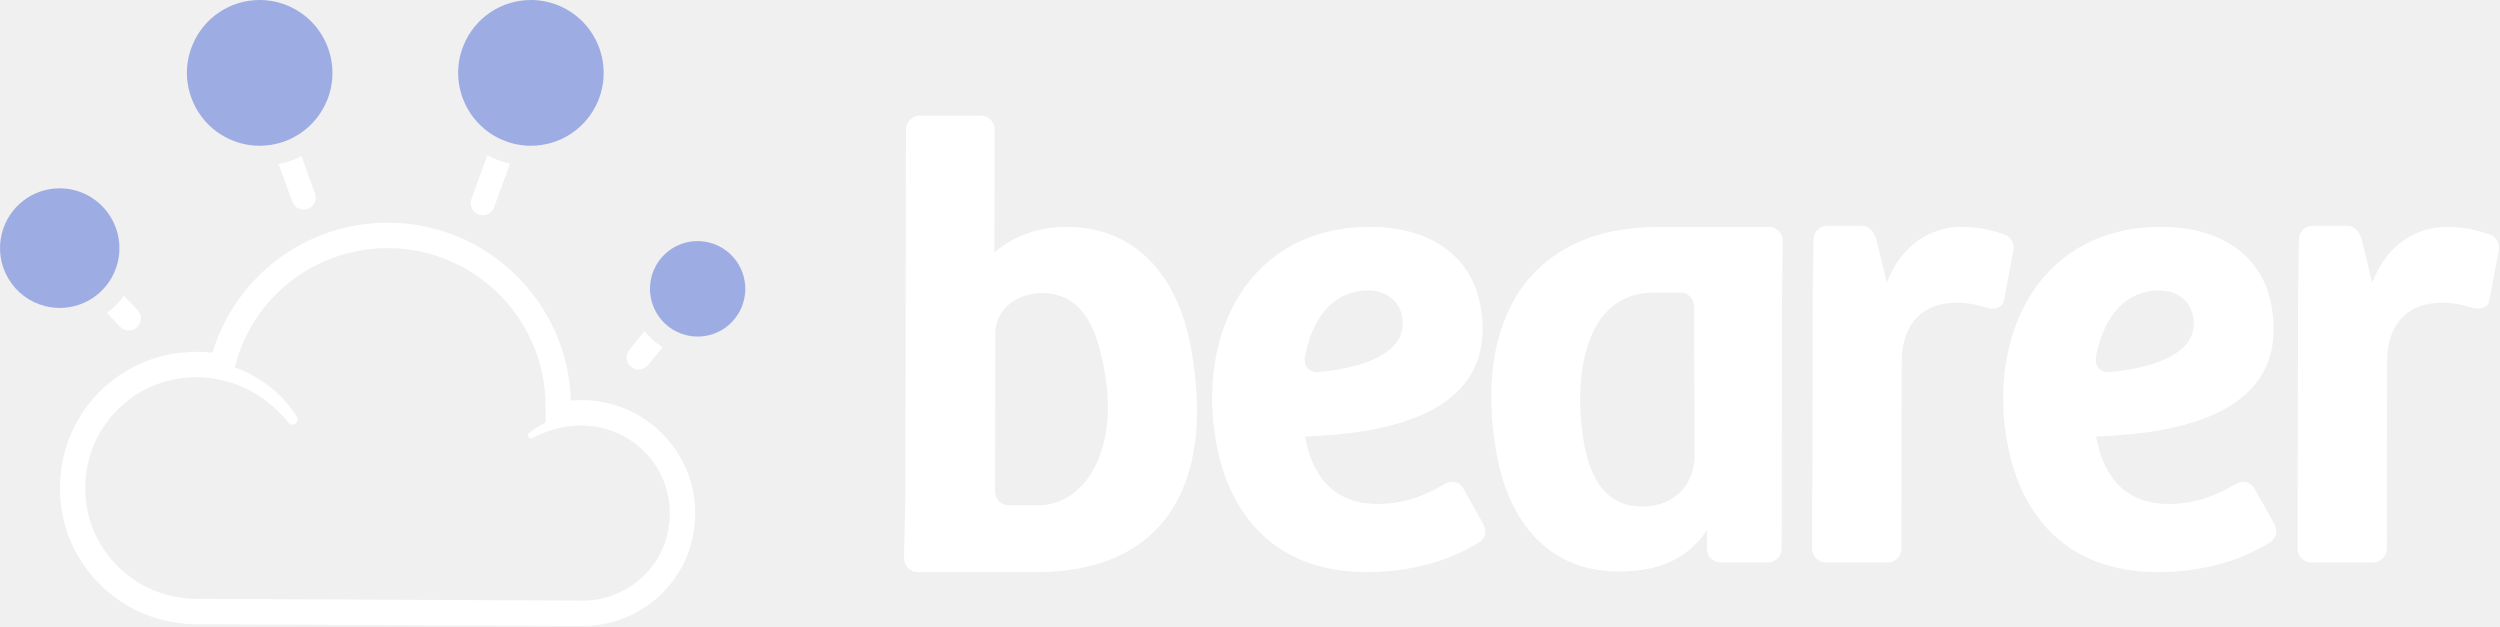
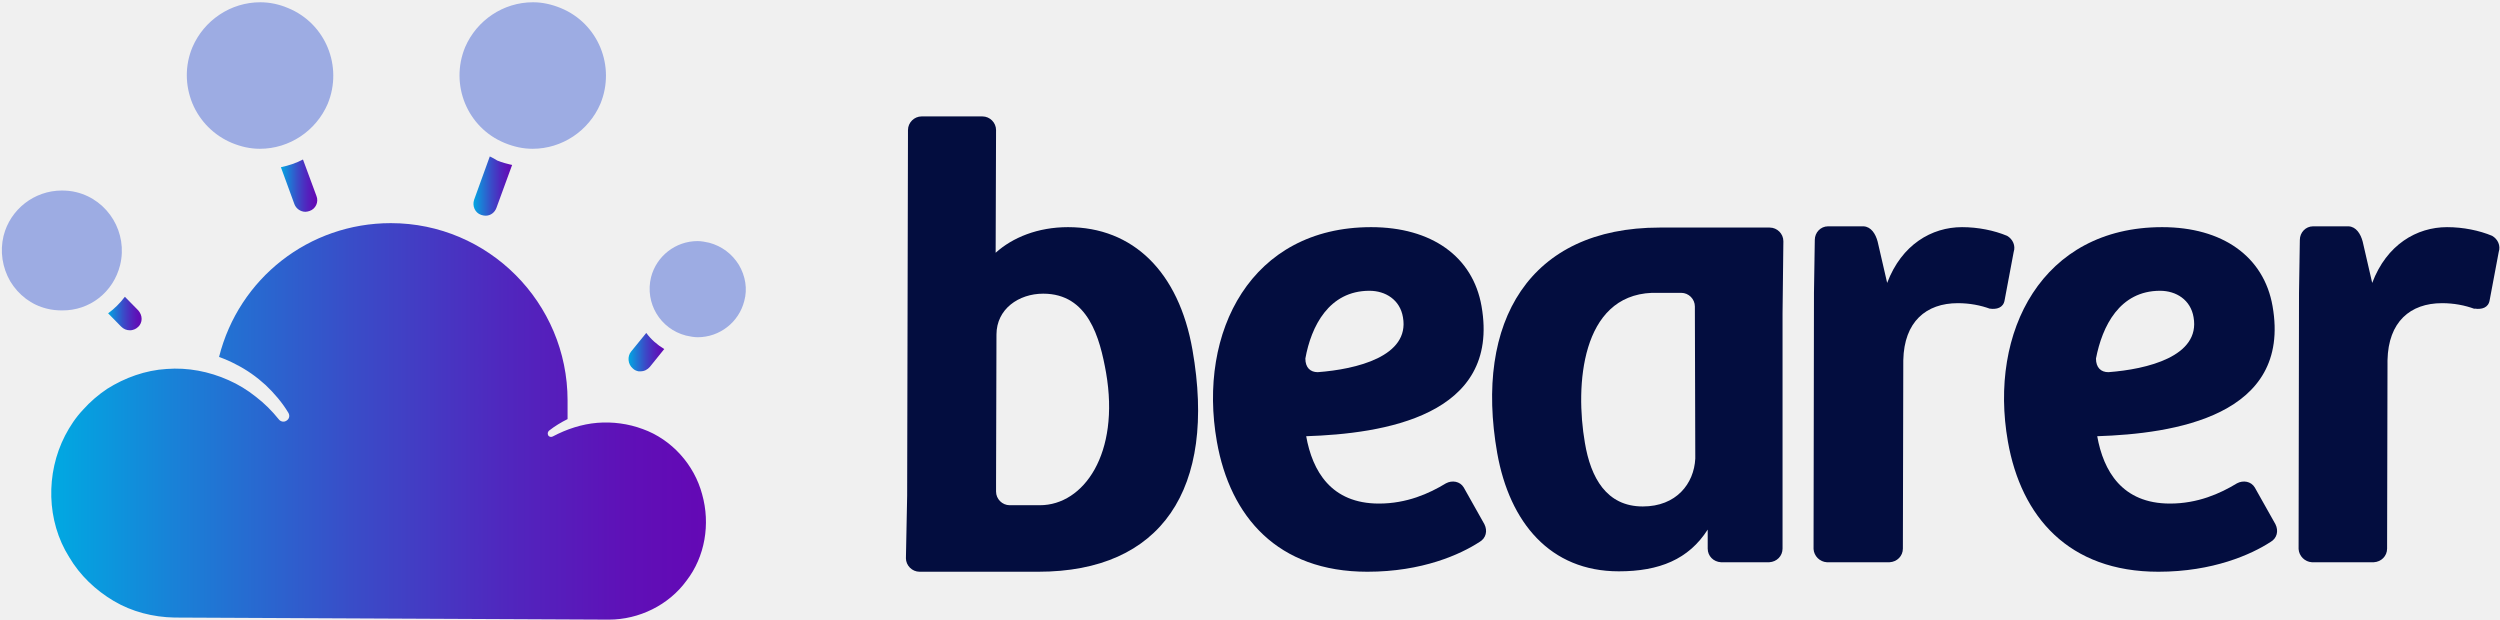
- <svg xmlns="http://www.w3.org/2000/svg" width="1797" height="450" viewBox="0 0 1797 450" fill="none">
-   <g clip-path="url(#clip0_809:581)">
-     <path d="M746.745 363.166H724.878L725.122 363.163C719.686 363.16 715.288 358.783 715.222 353.355V346.396H715.239L715.399 240.238C715.374 221.754 731.425 210.662 748.968 210.662C781.281 210.662 789.663 242.553 794.061 267.506C804.401 326.199 778.133 363.166 746.745 363.166ZM856.302 251.333C846.373 194.951 813.518 163.063 766.896 163.063C745.196 163.063 727.113 170.458 714.757 181.55L714.94 92.987C714.909 87.53 710.488 83.116 705.028 83.116H661.172C655.695 83.116 651.257 87.556 651.257 93.039L651.24 92.048L650.761 356.483L649.808 401.956L649.825 401.298C649.825 406.781 654.263 411.221 659.737 411.227H659.531H745.055C834.148 411.227 873.966 351.614 856.302 251.333Z" fill="white" />
-     <path d="M1180.28 364.091C1153.97 364.091 1142.92 343.295 1138.52 318.339C1131.24 276.981 1135.96 212.429 1186.62 210.301L1186.51 210.2H1208.03L1207.82 210.206C1213.22 210.206 1217.6 214.534 1217.72 219.913V222.096L1218.03 329.434C1217.13 347.919 1204.28 364.091 1180.28 364.091ZM1226.94 394.613C1227.05 399.863 1231.22 404.088 1236.44 404.298H1271.17C1276.42 404.085 1280.62 399.814 1280.68 394.518L1280.7 357.624L1280.8 225.189L1281.4 172.949C1281.39 167.521 1277.02 163.13 1271.61 163.061H1192.42C1098.71 163.061 1058.89 230.534 1075.66 325.735C1084.45 375.646 1113.72 410.768 1163.11 410.768C1192.19 410.768 1213.27 401.988 1227.07 380.729L1226.94 394.613Z" fill="white" />
-     <path d="M1429.46 221.635C1434.87 222.456 1439.68 220.969 1440.5 215.555L1447.07 180.76L1447.05 180.834C1448.39 176.299 1446.33 171.526 1442.37 169.294C1433.19 165.477 1421.61 163.062 1410.11 163.062C1388.41 163.062 1366.6 175.541 1356.25 203.268L1349.01 173.266C1347.67 167.718 1344.22 162.473 1338.88 162.327H1313.2C1307.9 162.47 1303.66 166.75 1303.56 172.06L1303 210.201L1302.59 394.89C1302.84 400.011 1306.94 404.092 1312.06 404.299H1357.23C1362.51 404.083 1366.74 399.764 1366.75 394.425L1366.95 258.728C1367.6 230.998 1383.24 217.597 1406.32 217.597C1414.79 217.597 1422.61 219.228 1429.85 221.799L1429.46 221.635Z" fill="white" />
-     <path d="M1778.35 221.635C1783.76 222.456 1788.57 220.969 1789.39 215.552L1795.96 180.76L1795.93 180.834C1797.27 176.299 1795.22 171.526 1791.26 169.294C1782.08 165.477 1770.5 163.062 1758.99 163.062C1737.3 163.062 1715.49 175.541 1705.14 203.268L1697.9 173.266C1696.56 167.718 1693.11 162.473 1687.77 162.327H1662.09C1656.79 162.47 1652.54 166.75 1652.45 172.06L1651.89 210.201L1651.48 394.893C1651.73 400.014 1655.82 404.092 1660.95 404.299H1706.12C1711.4 404.083 1715.63 399.767 1715.64 394.428L1715.84 258.728C1716.49 230.998 1732.13 217.597 1755.21 217.597C1763.68 217.597 1771.49 219.225 1778.74 221.796L1778.35 221.635Z" fill="white" />
-     <path d="M1552.36 208.814C1563.89 208.814 1574.27 215.285 1576.47 227.764C1581.43 255.934 1542.74 265.345 1515.25 267.474C1509.81 267.459 1506.27 264.179 1506.4 257.579C1510.51 234.244 1523.1 208.814 1552.36 208.814ZM1631.53 389.91C1636.17 387.294 1637.43 381.773 1635.03 377.078L1620.2 350.623C1617.41 346.246 1611.91 345.152 1607.29 347.748L1607.34 347.716C1595.17 355.083 1579.09 362.24 1559.07 362.24C1524.44 362.24 1511.06 338.675 1506.67 313.717C1561.27 311.873 1646.78 299.391 1632.78 219.906C1626.52 184.321 1596.92 163.062 1553.53 163.062C1467.21 163.062 1428.77 238.391 1442.69 317.416C1452.22 371.486 1486.45 411.229 1551.08 411.229C1590.44 411.229 1617.86 398.733 1631.72 389.83L1631.53 389.91Z" fill="white" />
-     <path d="M983.727 208.814C995.269 208.814 1005.64 215.285 1007.84 227.764C1012.8 255.934 974.114 265.345 946.618 267.474C941.179 267.459 937.644 264.179 937.771 257.579C941.885 234.244 954.47 208.814 983.727 208.814ZM1062.91 389.91C1067.54 387.294 1068.8 381.774 1066.4 377.081L1051.57 350.623C1048.78 346.246 1043.28 345.152 1038.67 347.748L1038.71 347.716C1026.54 355.086 1010.47 362.241 990.443 362.241C955.819 362.241 942.435 338.675 938.04 313.717C992.647 311.873 1078.16 299.391 1064.16 219.906C1057.89 184.321 1028.3 163.062 984.904 163.062C898.579 163.062 860.144 238.391 874.064 317.416C883.586 371.486 917.823 411.229 982.451 411.229C1021.81 411.229 1049.23 398.733 1063.09 389.83L1062.91 389.91Z" fill="white" />
-     <path d="M98.883 222.894L89.187 212.603C85.718 217.314 81.573 221.432 76.899 224.861L86.272 234.805C87.927 236.565 90.168 237.533 92.581 237.533C92.908 237.533 93.237 237.513 93.559 237.478C95.435 237.266 97.151 236.465 98.525 235.161C100.212 233.575 101.176 231.421 101.245 229.103C101.313 226.783 100.476 224.583 98.883 222.894Z" fill="white" />
-     <path d="M216.698 112.276C211.549 114.861 206.055 116.791 200.32 117.983L210.12 144.952C211.362 148.372 214.638 150.676 218.268 150.676C219.275 150.676 220.273 150.498 221.234 150.147C225.724 148.51 228.05 143.521 226.418 139.021L216.698 112.276Z" fill="white" />
-     <path d="M355.93 114.26C353.993 113.453 352.129 112.543 350.31 111.578L338.88 143.044C337.245 147.542 339.572 152.536 344.059 154.168C345.025 154.518 346.021 154.696 347.025 154.696L347.389 154.69C350.909 154.541 353.971 152.301 355.178 148.981L366.568 117.623C362.962 116.785 359.401 115.705 355.93 114.26Z" fill="white" />
-     <path d="M463.297 238.088L452.378 251.408C449.346 255.108 449.882 260.587 453.572 263.62C454.739 264.577 456.073 265.194 457.542 265.453C458.05 265.548 458.563 265.594 459.074 265.594C461.685 265.594 464.129 264.439 465.779 262.42L476.313 249.573C471.255 246.529 466.889 242.605 463.297 238.088Z" fill="white" />
-     <path d="M278.718 160.082C220.377 160.082 169.434 198.205 152.711 253.545C148.976 253.102 145.238 252.878 141.528 252.878C138.975 252.878 136.401 252.984 133.877 253.194C117.745 254.102 101.57 259.53 87.079 268.899L86.879 269.028L86.681 269.163C79.07 274.373 72.979 279.652 68.07 285.29C62.975 290.781 58.373 297.395 54.018 305.497C38.354 335.648 39.611 373.138 57.085 401.295C65.394 415.225 77.52 427.112 92.169 435.683C106.315 443.871 122.791 448.354 139.89 448.693L140.329 448.702L140.487 448.699L418.944 450C444.147 450 468.722 437.69 483.425 417.853C498.532 398.406 503.593 371.15 496.63 346.637C489.645 322.104 470.572 301.497 446.852 292.852C437.787 289.394 427.906 287.596 417.73 287.596C415.28 287.596 412.801 287.705 410.354 287.92C408.231 217.066 349.996 160.082 278.718 160.082ZM278.718 178.357C341.269 178.357 392.16 229.304 392.16 291.924V303.869C387.94 305.879 383.952 308.315 380.343 311.201C379.528 311.862 379.258 313.042 379.78 313.999C380.182 314.74 380.942 315.159 381.731 315.159C382.09 315.159 382.451 315.073 382.79 314.889C391.824 310.053 401.547 307.045 411.453 306.169C413.542 305.971 415.636 305.871 417.73 305.871C425.554 305.871 433.345 307.255 440.607 310.021C459.18 316.79 473.742 332.914 479.073 351.634C484.389 370.352 480.86 391.51 468.891 406.793C457.427 422.382 438.429 431.728 419.216 431.728H419.067H419.035H419.03L140.286 430.424H140.257H140.254C126.661 430.151 113.123 426.702 101.381 419.906C89.696 413.071 79.592 403.441 72.678 391.792C58.293 368.729 57.616 338.176 70.093 314.157C73.292 308.209 76.998 302.465 81.643 297.516C86.073 292.372 91.397 288.07 96.983 284.25C108.355 276.9 121.529 272.147 135.139 271.426C137.265 271.242 139.396 271.153 141.528 271.153C153.004 271.153 164.465 273.758 174.991 278.48C181.251 281.257 187.181 284.859 192.589 289.17C198.074 293.397 202.974 298.392 207.378 303.852L207.401 303.88C208.115 304.768 209.182 305.25 210.269 305.25C210.929 305.25 211.595 305.072 212.197 304.702C213.93 303.636 214.47 301.365 213.402 299.633C209.397 293.116 204.365 287.217 198.714 281.967C192.982 276.8 186.57 272.342 179.67 268.764C176.144 266.957 172.483 265.395 168.734 264.082C181.434 213.514 226.37 178.357 278.718 178.357Z" fill="white" />
-     <path d="M186.617 104.767C179.772 104.767 173.033 103.406 166.595 100.724C153.719 95.367 143.692 85.286 138.356 72.336C133.017 59.392 133.026 45.166 138.379 32.279C146.515 12.672 165.487 1.09719e-05 186.703 1.09719e-05C193.557 1.09719e-05 200.298 1.361 206.745 4.044C233.368 15.124 246.02 45.83 234.949 72.488C226.807 92.096 207.835 104.767 186.617 104.767Z" fill="#9DACE3" />
-     <path d="M381.577 104.767C374.718 104.767 367.981 103.406 361.555 100.729C334.92 89.64 322.26 58.938 333.331 32.279C341.473 12.677 360.448 0.003 381.663 0.003C388.508 0.003 395.256 1.367 401.714 4.047C428.326 15.124 440.975 45.83 429.906 72.488C421.762 92.096 402.793 104.767 381.577 104.767Z" fill="#9DACE3" />
-     <path d="M501.518 241.919C498.707 241.919 495.872 241.569 493.087 240.868C474.78 236.25 463.629 217.567 468.236 199.231C472.083 183.963 485.719 173.297 501.398 173.297C504.206 173.297 507.044 173.653 509.829 174.354C518.7 176.594 526.168 182.157 530.855 190.015C535.555 197.876 536.912 207.098 534.68 215.987C530.838 231.258 517.202 241.919 501.518 241.919Z" fill="#9DACE3" />
-     <path d="M42.999 221.337C39.476 221.337 35.927 220.892 32.441 220.013C21.33 217.216 11.978 210.248 6.094 200.394C0.215 190.549 -1.483 178.995 1.317 167.857C6.125 148.731 23.212 135.373 42.864 135.373C46.381 135.373 49.93 135.819 53.419 136.695C76.353 142.476 90.316 165.878 84.543 188.854C79.729 207.982 62.648 221.337 42.999 221.337Z" fill="#9DACE3" />
+ <svg xmlns="http://www.w3.org/2000/svg" width="1815" height="450" viewBox="0 0 1815 450" fill="none">
+   <g clip-path="url(#clip0_809:431)">
+     <g clip-path="url(#clip1_809:431)">
+       <path d="M865.734 254.001C855.828 197.306 822.505 164.909 775.373 164.909C753.458 164.909 735.145 172.409 722.837 183.508L723.137 94.416C723.137 89.017 718.634 84.517 713.23 84.517H669.1C663.696 84.517 659.193 89.017 659.193 94.416V93.516L658.593 359.89L657.692 405.786V405.186C657.692 410.585 662.195 415.085 667.599 415.085H667.299H753.758C843.219 415.085 883.447 355.091 865.734 254.001ZM754.959 366.789H732.744H733.044C727.64 366.789 723.137 362.29 723.137 356.89V349.991L723.437 242.902C723.437 224.304 739.648 213.205 757.36 213.205C790.083 213.205 798.489 245.301 802.992 270.499C813.199 329.293 786.781 366.789 754.959 366.789Z" fill="#030D3F" />
+       <path d="M1239.79 398.286C1239.79 403.686 1243.99 407.885 1249.4 408.185H1284.52C1289.92 407.885 1294.13 403.686 1294.13 398.286V361.09V227.603L1294.73 175.108C1294.73 169.709 1290.22 165.209 1284.82 165.209H1204.97C1110.4 165.209 1070.17 233.303 1086.99 328.993C1095.99 379.388 1125.41 414.785 1175.25 414.785C1204.67 414.785 1225.98 406.086 1239.79 384.488V398.286ZM1192.66 367.689C1166.24 367.689 1154.83 346.691 1150.63 321.494C1143.42 279.798 1147.93 214.705 1199.26 212.605H1220.88H1220.58C1225.98 212.605 1230.48 217.104 1230.48 222.504V224.604L1230.78 332.893C1229.88 351.191 1216.97 367.689 1192.66 367.689Z" fill="#030D3F" />
+       <path d="M1444.23 224.004C1449.63 224.904 1454.44 223.404 1455.34 218.004L1461.94 182.908C1463.44 178.408 1461.34 173.609 1457.14 171.209C1447.83 167.309 1436.12 164.909 1424.42 164.909C1402.5 164.909 1380.59 177.508 1370.08 205.405L1363.17 175.408C1361.67 169.709 1358.37 164.609 1352.97 164.31H1327.15C1321.75 164.31 1317.54 168.809 1317.54 174.209L1316.94 212.605L1316.64 398.586C1316.94 403.686 1321.15 407.885 1326.25 408.185H1371.88C1377.28 407.885 1381.49 403.686 1381.49 398.286L1381.79 261.5C1382.39 233.603 1398.3 220.104 1421.41 220.104C1429.82 220.104 1437.92 221.604 1445.13 224.304L1444.23 224.004Z" fill="#030D3F" />
+       <path d="M1796.37 224.004C1801.77 224.904 1806.58 223.404 1807.48 218.004L1814.08 182.908C1815.58 178.408 1813.48 173.609 1809.28 171.209C1799.97 167.309 1788.26 164.909 1776.56 164.909C1754.64 164.909 1732.73 177.508 1722.22 205.405L1715.31 175.408C1713.81 169.709 1710.51 164.609 1705.11 164.31H1679.29C1673.89 164.31 1669.68 168.809 1669.68 174.209L1669.08 212.605L1668.78 398.586C1669.08 403.686 1673.29 407.885 1678.39 408.185H1723.42C1728.82 407.885 1733.03 403.686 1733.03 398.286L1733.33 261.5C1733.93 233.603 1749.84 220.104 1772.95 220.104C1781.36 220.104 1789.47 221.604 1796.67 224.304L1796.37 224.004Z" fill="#030D3F" />
+       <path d="M1648.37 393.487C1653.17 390.787 1654.37 385.388 1651.97 380.588L1636.96 353.891C1634.26 349.391 1628.56 348.491 1624.05 350.891C1611.74 358.39 1595.53 365.59 1575.42 365.59C1540.6 365.59 1527.09 341.892 1522.58 316.694C1577.82 314.895 1663.98 302.296 1649.87 222.204C1643.57 186.207 1613.54 164.909 1569.71 164.909C1482.66 164.909 1443.63 240.802 1457.74 320.594C1467.35 375.189 1501.87 415.085 1567.01 415.085C1606.64 415.085 1634.56 402.486 1648.37 393.487ZM1568.21 211.105C1579.92 211.105 1590.43 217.704 1592.53 230.303C1597.63 258.8 1558.61 268.099 1530.69 270.199C1525.28 270.199 1521.68 266.899 1521.68 260.3C1526.19 236.902 1538.79 211.105 1568.21 211.105Z" fill="#030D3F" />
+       <path d="M1074.08 393.487C1078.88 390.787 1080.08 385.388 1077.68 380.588L1062.67 353.891C1059.97 349.391 1054.26 348.491 1049.76 350.891C1037.45 358.39 1021.24 365.59 1001.13 365.59C966.303 365.59 952.794 341.892 948.291 316.694C1003.53 314.895 1089.69 302.296 1075.58 222.204C1069.27 186.207 1039.25 164.909 995.423 164.909C908.364 164.909 869.337 240.802 883.447 320.594C893.053 375.189 927.577 415.085 992.721 415.085C1032.65 415.085 1060.27 402.486 1074.08 393.487ZM994.222 211.105C1005.93 211.105 1016.44 217.704 1018.54 230.303C1023.64 258.8 984.616 268.099 956.697 270.199C951.293 270.199 947.69 266.899 947.69 260.3C951.893 236.902 964.802 211.105 994.222 211.105Z" fill="#030D3F" />
+       <path d="M78.495 227.473L87.989 237.143C89.769 238.901 91.846 239.78 94.22 239.78C94.517 239.78 94.813 239.78 95.11 239.78C96.89 239.487 98.67 238.901 100.154 237.436C101.934 235.971 102.824 233.626 102.824 231.575C102.824 229.231 101.934 227.179 100.451 225.421L90.659 215.458C87.099 220.147 82.945 224.249 78.495 227.473Z" fill="url(#paint0_linear_809:431)" />
+       <path d="M203.935 121.389L213.726 148.175C214.913 151.413 218.176 153.768 221.737 153.768C222.627 153.768 223.814 153.473 224.704 153.179C229.154 151.707 231.528 146.703 229.748 142.288L219.957 115.797C214.913 118.446 209.572 120.212 203.935 121.389Z" fill="url(#paint1_linear_809:431)" />
+       <path d="M355.595 113.571L344.206 145.022C342.708 149.473 344.806 154.517 349.301 156C350.2 156.297 351.399 156.593 352.298 156.593H352.598C356.194 156.593 359.191 154.22 360.39 150.956L371.779 119.802C368.182 118.912 364.586 118.022 360.99 116.539C359.191 115.352 357.393 114.462 355.595 113.571Z" fill="url(#paint2_linear_809:431)" />
+       <path d="M463.549 269.58C464.143 269.58 464.44 269.58 465.033 269.58C467.703 269.58 470.077 268.382 471.857 266.284L482.242 253.397C477.198 250.4 472.747 246.504 469.187 241.708L458.209 255.195C455.242 258.791 455.835 264.486 459.396 267.483C460.582 268.681 462.066 269.281 463.549 269.58Z" fill="url(#paint3_linear_809:431)" />
+       <path d="M466.619 311.484C456.126 307.574 444.734 306.07 433.641 306.972C422.549 307.875 411.456 311.484 401.263 316.898C400.064 317.5 398.565 317.199 397.966 315.996C397.366 314.793 397.666 313.59 398.565 312.687C402.762 309.379 407.259 306.672 412.056 304.265V290.73C412.056 219.746 354.496 161.996 283.744 161.996C224.385 161.996 173.42 202 159.03 259.148C163.227 260.652 167.424 262.457 171.322 264.562C179.116 268.472 186.311 273.586 192.907 279.601C199.202 285.617 204.898 292.234 209.395 299.754C210.595 301.859 209.995 304.265 207.896 305.468C206.098 306.672 203.699 306.07 202.5 304.566C197.404 298.25 192.007 292.836 185.712 288.023C179.716 283.211 172.82 279 165.925 275.992C151.835 269.675 136.246 266.668 120.956 267.871C105.667 268.773 90.677 274.187 77.786 282.308C71.49 286.519 65.494 291.633 60.398 297.347C55.002 303.062 50.804 309.379 47.207 316.297C33.117 343.668 33.716 378.258 50.205 404.426C57.999 417.66 69.392 428.488 82.582 436.309C95.773 444.129 111.063 448.039 126.652 448.34L442.035 449.844C463.92 449.844 485.506 439.316 498.397 421.57C511.887 404.125 515.785 380.363 509.789 359.008C504.093 337.351 487.604 319.004 466.619 311.484Z" fill="url(#paint4_linear_809:431)" />
+       <path d="M168.407 103.791C175.055 106.511 181.703 108.022 188.654 108.022C210.11 108.022 229.451 95.028 237.912 75.385C249.093 48.187 236.401 17.061 209.203 5.879C202.857 3.159 195.907 1.648 188.956 1.648C167.5 1.648 148.159 14.643 139.698 34.286C134.258 47.28 134.258 61.786 139.698 75.082C145.137 88.077 155.412 98.352 168.407 103.791Z" fill="#9DACE3" />
+       <path d="M366.374 103.791C373.022 106.511 379.67 108.022 386.621 108.022C408.077 108.022 427.418 95.028 435.879 75.385C447.061 48.187 434.368 17.061 407.17 5.879C400.522 3.159 393.874 1.648 386.923 1.648C365.467 1.648 346.127 14.643 337.665 34.286C326.484 61.483 339.176 92.61 366.374 103.791Z" fill="#9DACE3" />
+       <path d="M536.401 192.253C531.566 184.396 524.011 178.654 514.945 176.236C512.225 175.632 509.203 175.028 506.484 175.028C490.467 175.028 476.566 185.907 472.638 201.319C468.105 220.055 479.286 238.791 498.022 243.626C500.742 244.231 503.764 244.835 506.484 244.835C522.5 244.835 536.401 233.956 540.33 218.544C542.747 209.78 541.236 200.412 536.401 192.253Z" fill="#9DACE3" />
+       <path d="M87.198 192.418C92.94 169.148 78.736 145.275 55.467 139.533C51.841 138.626 48.214 138.324 44.89 138.324C24.945 138.324 7.418 151.923 2.583 171.264C-0.137 182.445 1.676 194.231 7.418 204.203C13.462 214.176 22.83 221.429 34.313 224.148C37.94 225.055 41.566 225.357 44.89 225.357C65.138 225.659 82.363 212.06 87.198 192.418Z" fill="#9DACE3" />
+     </g>
  </g>
  <defs>
-     <clipPath id="clip0_809:581">
-       <rect width="1796.34" height="450" fill="white" />
+     <linearGradient id="paint0_linear_809:431" x1="78.378" y1="227.779" x2="102.672" y2="227.779" gradientUnits="userSpaceOnUse">
+       <stop stop-color="#00A9E2" />
+       <stop offset="0.188" stop-color="#1981D7" />
+       <stop offset="0.457" stop-color="#394DC8" />
+       <stop offset="0.692" stop-color="#5027BE" />
+       <stop offset="0.88" stop-color="#5F10B7" />
+       <stop offset="0.999" stop-color="#6408B5" />
+     </linearGradient>
+     <linearGradient id="paint1_linear_809:431" x1="203.83" y1="134.826" x2="230.394" y2="134.826" gradientUnits="userSpaceOnUse">
+       <stop stop-color="#00A9E2" />
+       <stop offset="0.188" stop-color="#1981D7" />
+       <stop offset="0.457" stop-color="#394DC8" />
+       <stop offset="0.692" stop-color="#5027BE" />
+       <stop offset="0.88" stop-color="#5F10B7" />
+       <stop offset="0.999" stop-color="#6408B5" />
+     </linearGradient>
+     <linearGradient id="paint2_linear_809:431" x1="343.566" y1="135.003" x2="371.998" y2="135.003" gradientUnits="userSpaceOnUse">
+       <stop stop-color="#00A9E2" />
+       <stop offset="0.188" stop-color="#1981D7" />
+       <stop offset="0.457" stop-color="#394DC8" />
+       <stop offset="0.692" stop-color="#5027BE" />
+       <stop offset="0.88" stop-color="#5F10B7" />
+       <stop offset="0.999" stop-color="#6408B5" />
+     </linearGradient>
+     <linearGradient id="paint3_linear_809:431" x1="456.338" y1="255.787" x2="482.18" y2="255.787" gradientUnits="userSpaceOnUse">
+       <stop stop-color="#00A9E2" />
+       <stop offset="0.188" stop-color="#1981D7" />
+       <stop offset="0.457" stop-color="#394DC8" />
+       <stop offset="0.692" stop-color="#5027BE" />
+       <stop offset="0.88" stop-color="#5F10B7" />
+       <stop offset="0.999" stop-color="#6408B5" />
+     </linearGradient>
+     <linearGradient id="paint4_linear_809:431" x1="37.591" y1="305.7" x2="512.877" y2="305.7" gradientUnits="userSpaceOnUse">
+       <stop stop-color="#00A9E2" />
+       <stop offset="0.188" stop-color="#1981D7" />
+       <stop offset="0.457" stop-color="#394DC8" />
+       <stop offset="0.692" stop-color="#5027BE" />
+       <stop offset="0.88" stop-color="#5F10B7" />
+       <stop offset="0.999" stop-color="#6408B5" />
+     </linearGradient>
+     <clipPath id="clip0_809:431">
+       <rect width="1814.84" height="450" fill="white" />
+     </clipPath>
+     <clipPath id="clip1_809:431">
+       <rect width="1814.84" height="450" fill="white" />
    </clipPath>
  </defs>
</svg>
